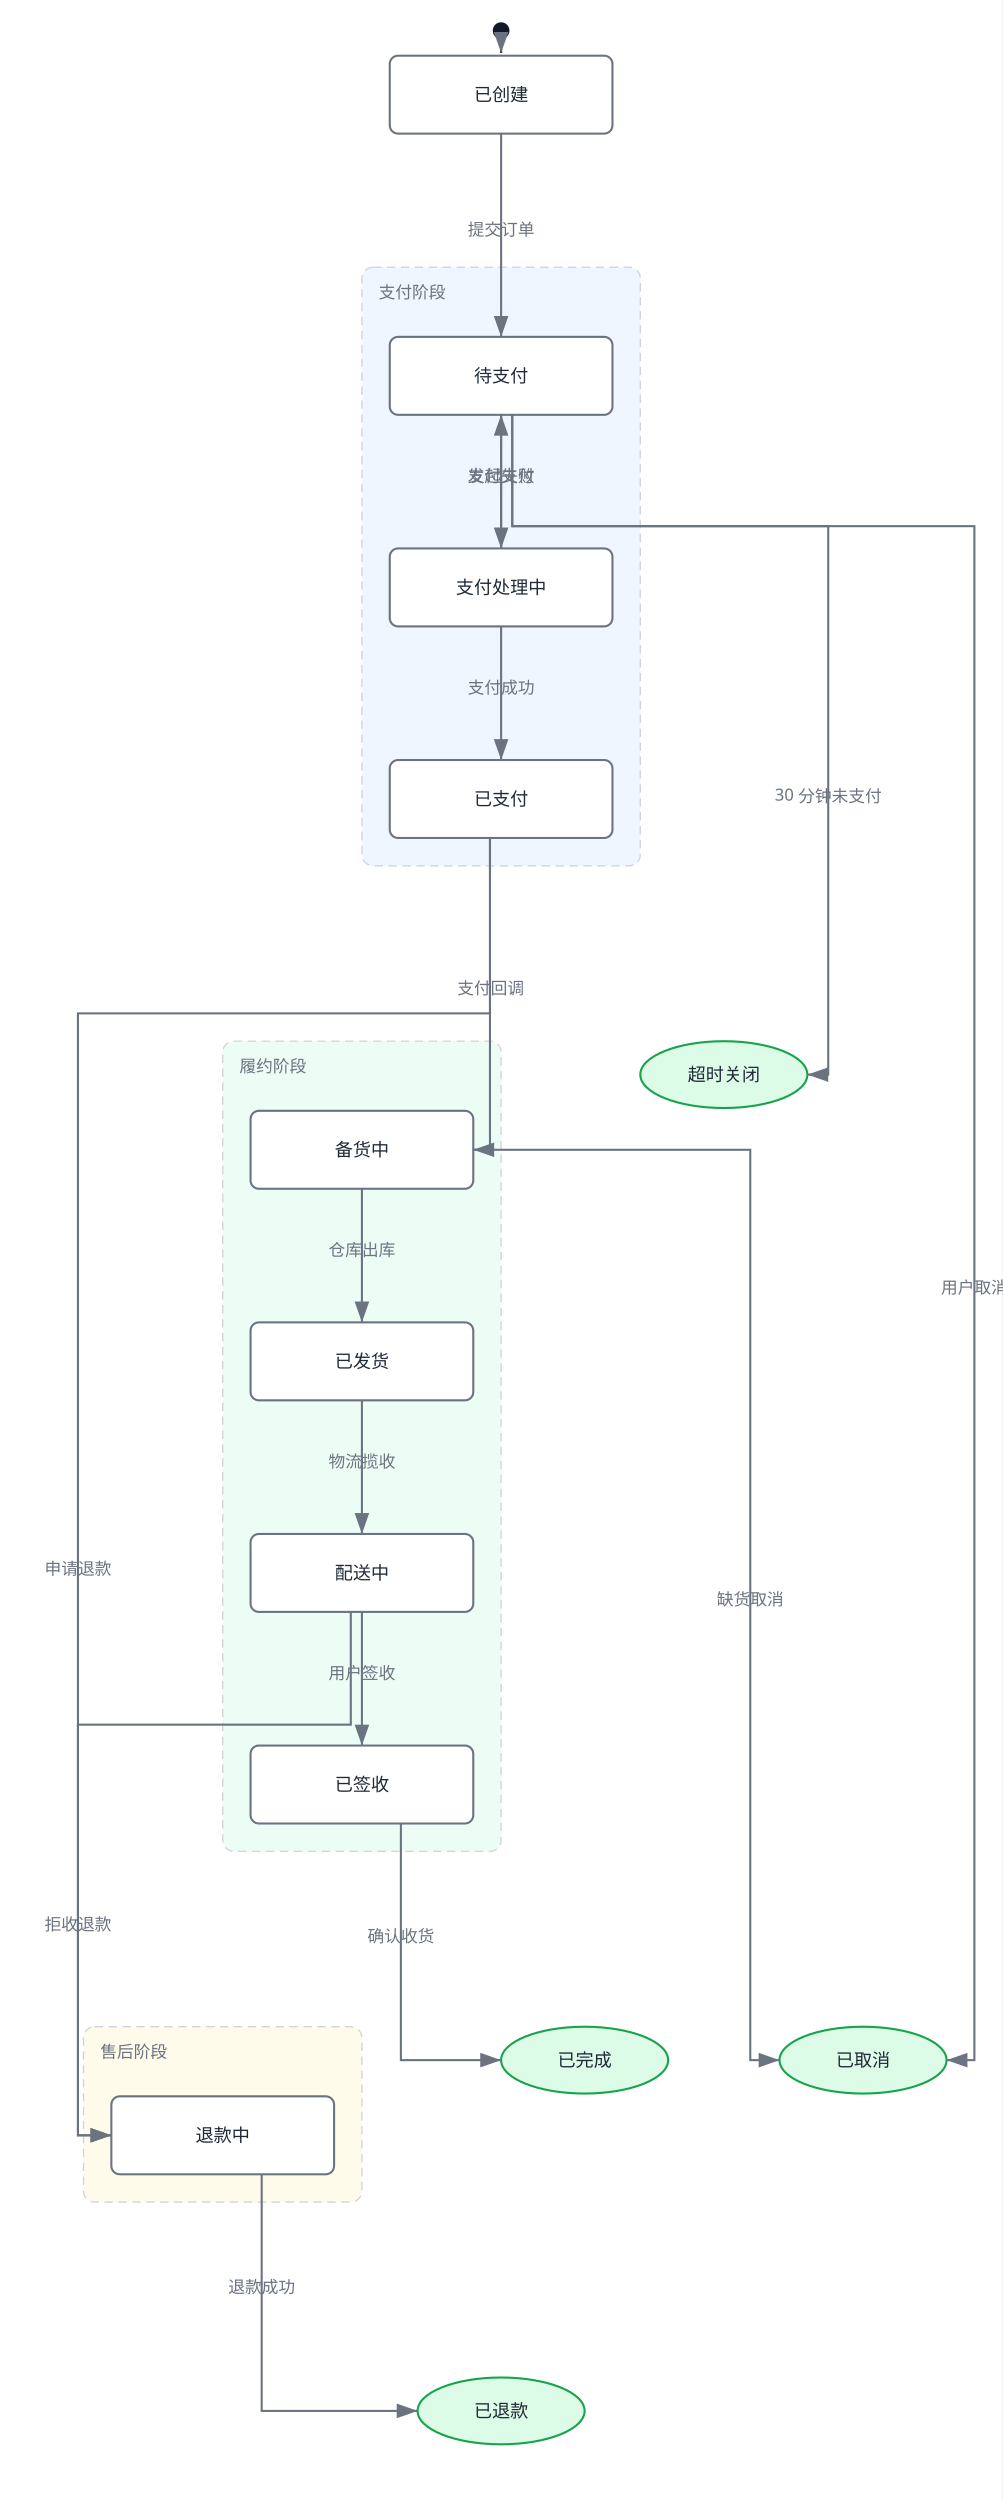
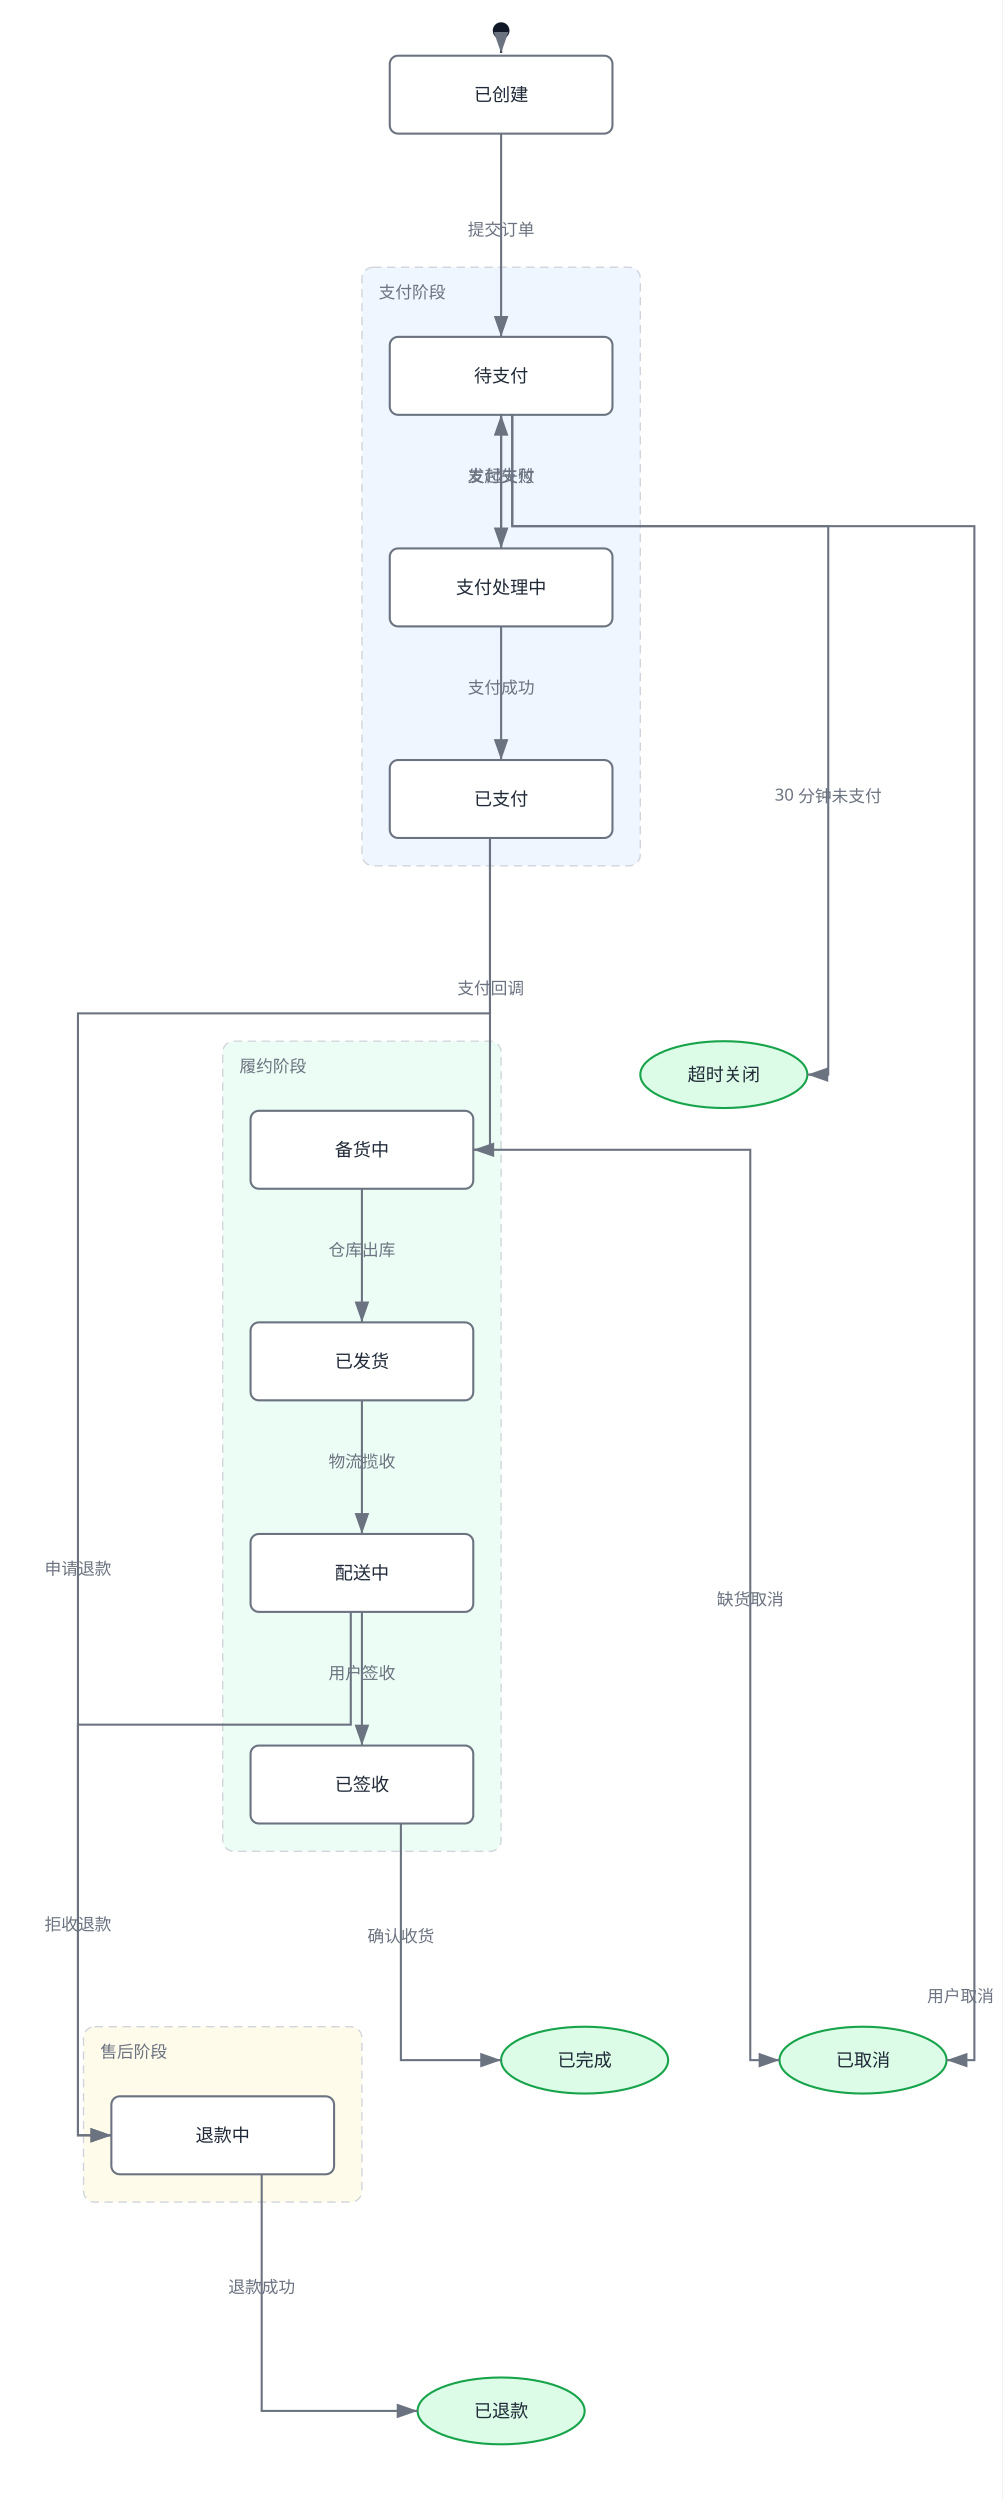
<svg xmlns="http://www.w3.org/2000/svg" width="720" height="1796" viewBox="0 0 720 1796">
  <defs>
    <marker id="arrowhead" markerWidth="10" markerHeight="7" refX="10" refY="3.5" orient="auto">
      <polygon points="0 0, 10 3.5, 0 7" fill="#6b7280" />
    </marker>
    <marker id="arrowhead-purple" markerWidth="10" markerHeight="7" refX="10" refY="3.5" orient="auto">
      <polygon points="0 0, 10 3.5, 0 7" fill="#7c3aed" />
    </marker>
  </defs>
  <style>.lgdl-anchors,.lgdl-edge-anchors{opacity:0;pointer-events:none;transition:opacity .12s ease}.lgdl-node:hover + .lgdl-anchors,.lgdl-class:hover + .lgdl-anchors,.lgdl-group:hover + .lgdl-anchors,.lgdl-lane:hover + .lgdl-anchors{opacity:1}.lgdl-edge:hover + .lgdl-edge-anchors,.lgdl-aggregate-edge:hover + .lgdl-edge-anchors{opacity:1}.lgdl-node.lgdl-hovered + .lgdl-anchors,.lgdl-class.lgdl-hovered + .lgdl-anchors,.lgdl-group.lgdl-hovered + .lgdl-anchors,.lgdl-lane.lgdl-hovered + .lgdl-anchors{opacity:1}.lgdl-edge.lgdl-hovered + .lgdl-edge-anchors,.lgdl-aggregate-edge.lgdl-hovered + .lgdl-edge-anchors{opacity:1}.lgdl-hovered{filter:drop-shadow(0 0 3px rgba(79,70,229,.65))}</style>
  <rect x="0" y="0" width="720" height="1796" fill="#ffffff" />
-   <g class="lgdl-group" data-lgdl-loc="groups[0]">
+   <g class="lgdl-group" data-lgdl-loc="nodes[13]">
    <rect x="260" y="192" width="200" height="430" rx="8" fill="#eff6ff" stroke="#d1d5db" stroke-dasharray="6 4" />
    <text x="272" y="210" font-family="'Segoe UI', 'PingFang SC', 'Microsoft YaHei', sans-serif" font-size="12" fill="#6b7280" text-anchor="start" dominant-baseline="middle">支付阶段</text>
  </g>
  <g class="lgdl-anchors">
    <circle cx="460.0" cy="407.0" r="3" fill="#64748b" />
    <circle cx="460.0" cy="433.8" r="3" fill="#64748b" />
    <circle cx="460.0" cy="464.7" r="3" fill="#64748b" />
    <circle cx="460.0" cy="507.0" r="3" fill="#64748b" />
    <circle cx="460.0" cy="580.2" r="3" fill="#64748b" />
    <circle cx="417.6" cy="622.0" r="3" fill="#64748b" />
    <circle cx="360.0" cy="622.0" r="3" fill="#64748b" />
    <circle cx="302.4" cy="622.0" r="3" fill="#64748b" />
    <circle cx="260.0" cy="580.2" r="3" fill="#64748b" />
    <circle cx="260.0" cy="507.0" r="3" fill="#64748b" />
    <circle cx="260.0" cy="464.7" r="3" fill="#64748b" />
    <circle cx="260.0" cy="433.8" r="3" fill="#64748b" />
    <circle cx="260.0" cy="407.0" r="3" fill="#64748b" />
    <circle cx="260.0" cy="380.2" r="3" fill="#64748b" />
    <circle cx="260.0" cy="349.3" r="3" fill="#64748b" />
    <circle cx="260.0" cy="307.0" r="3" fill="#64748b" />
    <circle cx="260.0" cy="233.8" r="3" fill="#64748b" />
    <circle cx="302.4" cy="192.0" r="3" fill="#64748b" />
    <circle cx="360.0" cy="192.0" r="3" fill="#64748b" />
    <circle cx="417.6" cy="192.0" r="3" fill="#64748b" />
    <circle cx="460.0" cy="233.8" r="3" fill="#64748b" />
    <circle cx="460.0" cy="307.0" r="3" fill="#64748b" />
    <circle cx="460.0" cy="349.3" r="3" fill="#64748b" />
    <circle cx="460.0" cy="380.2" r="3" fill="#64748b" />
  </g>
-   <g class="lgdl-group" data-lgdl-loc="groups[1]">
+   <g class="lgdl-group" data-lgdl-loc="nodes[14]">
    <rect x="160" y="748" width="200" height="582" rx="8" fill="#ecfdf5" stroke="#d1d5db" stroke-dasharray="6 4" />
    <text x="172" y="766" font-family="'Segoe UI', 'PingFang SC', 'Microsoft YaHei', sans-serif" font-size="12" fill="#6b7280" text-anchor="start" dominant-baseline="middle">履约阶段</text>
  </g>
  <g class="lgdl-anchors">
    <circle cx="360.0" cy="1039.0" r="3" fill="#64748b" />
    <circle cx="360.0" cy="1065.8" r="3" fill="#64748b" />
    <circle cx="360.0" cy="1096.7" r="3" fill="#64748b" />
    <circle cx="360.0" cy="1139.0" r="3" fill="#64748b" />
    <circle cx="360.0" cy="1212.2" r="3" fill="#64748b" />
    <circle cx="338.0" cy="1330.0" r="3" fill="#64748b" />
    <circle cx="260.0" cy="1330.0" r="3" fill="#64748b" />
    <circle cx="182.0" cy="1330.0" r="3" fill="#64748b" />
    <circle cx="160.0" cy="1212.2" r="3" fill="#64748b" />
    <circle cx="160.0" cy="1139.0" r="3" fill="#64748b" />
    <circle cx="160.0" cy="1096.7" r="3" fill="#64748b" />
    <circle cx="160.0" cy="1065.8" r="3" fill="#64748b" />
    <circle cx="160.0" cy="1039.0" r="3" fill="#64748b" />
    <circle cx="160.0" cy="1012.2" r="3" fill="#64748b" />
    <circle cx="160.0" cy="981.3" r="3" fill="#64748b" />
    <circle cx="160.0" cy="939.0" r="3" fill="#64748b" />
    <circle cx="160.0" cy="865.8" r="3" fill="#64748b" />
    <circle cx="182.0" cy="748.0" r="3" fill="#64748b" />
    <circle cx="260.0" cy="748.0" r="3" fill="#64748b" />
    <circle cx="338.0" cy="748.0" r="3" fill="#64748b" />
    <circle cx="360.0" cy="865.8" r="3" fill="#64748b" />
    <circle cx="360.0" cy="939.0" r="3" fill="#64748b" />
    <circle cx="360.0" cy="981.3" r="3" fill="#64748b" />
    <circle cx="360.0" cy="1012.2" r="3" fill="#64748b" />
  </g>
-   <g class="lgdl-group" data-lgdl-loc="groups[2]">
+   <g class="lgdl-group" data-lgdl-loc="nodes[15]">
    <rect x="60" y="1456" width="200" height="126" rx="8" fill="#fffbeb" stroke="#d1d5db" stroke-dasharray="6 4" />
    <text x="72" y="1474" font-family="'Segoe UI', 'PingFang SC', 'Microsoft YaHei', sans-serif" font-size="12" fill="#6b7280" text-anchor="start" dominant-baseline="middle">售后阶段</text>
  </g>
  <g class="lgdl-anchors">
    <circle cx="260.0" cy="1519.0" r="3" fill="#64748b" />
    <circle cx="260.0" cy="1545.8" r="3" fill="#64748b" />
    <circle cx="259.6" cy="1576.5" r="3" fill="#64748b" />
    <circle cx="223.0" cy="1582.0" r="3" fill="#64748b" />
    <circle cx="196.4" cy="1582.0" r="3" fill="#64748b" />
    <circle cx="176.9" cy="1582.0" r="3" fill="#64748b" />
    <circle cx="160.0" cy="1582.0" r="3" fill="#64748b" />
    <circle cx="143.1" cy="1582.0" r="3" fill="#64748b" />
    <circle cx="123.6" cy="1582.0" r="3" fill="#64748b" />
    <circle cx="97.0" cy="1582.0" r="3" fill="#64748b" />
    <circle cx="60.4" cy="1576.5" r="3" fill="#64748b" />
    <circle cx="60.0" cy="1545.8" r="3" fill="#64748b" />
    <circle cx="60.0" cy="1519.0" r="3" fill="#64748b" />
    <circle cx="60.0" cy="1492.2" r="3" fill="#64748b" />
    <circle cx="60.4" cy="1461.5" r="3" fill="#64748b" />
    <circle cx="97.0" cy="1456.0" r="3" fill="#64748b" />
    <circle cx="123.6" cy="1456.0" r="3" fill="#64748b" />
    <circle cx="143.1" cy="1456.0" r="3" fill="#64748b" />
    <circle cx="160.0" cy="1456.0" r="3" fill="#64748b" />
    <circle cx="176.9" cy="1456.0" r="3" fill="#64748b" />
    <circle cx="196.4" cy="1456.0" r="3" fill="#64748b" />
    <circle cx="223.0" cy="1456.0" r="3" fill="#64748b" />
    <circle cx="259.6" cy="1461.5" r="3" fill="#64748b" />
    <circle cx="260.0" cy="1492.2" r="3" fill="#64748b" />
  </g>
  <g class="lgdl-initial" data-lgdl-loc="nodes[0]">
    <circle cx="360" cy="22" r="6" fill="#111827" />
    <line x1="360" y1="28" x2="360" y2="38" stroke="#111827" stroke-width="1.5" marker-end="url(#arrowhead)" />
  </g>
  <g class="lgdl-node" data-lgdl-loc="nodes[0]">
    <rect x="280" y="40" width="160" height="56" rx="6" ry="6" fill="#ffffff" stroke="#6b7280" stroke-width="1.5" />
    <text x="360" y="68" font-family="'Segoe UI', 'PingFang SC', 'Microsoft YaHei', sans-serif" font-size="13" fill="#1f2937" text-anchor="middle" dominant-baseline="middle">已创建</text>
  </g>
  <g class="lgdl-anchors">
    <circle cx="440.0" cy="68.0" r="3" fill="#6b7280" />
    <circle cx="440.0" cy="89.4" r="3" fill="#6b7280" />
    <circle cx="408.5" cy="96.0" r="3" fill="#6b7280" />
    <circle cx="388.0" cy="96.0" r="3" fill="#6b7280" />
    <circle cx="376.2" cy="96.0" r="3" fill="#6b7280" />
    <circle cx="367.5" cy="96.0" r="3" fill="#6b7280" />
    <circle cx="360.0" cy="96.0" r="3" fill="#6b7280" />
    <circle cx="352.5" cy="96.0" r="3" fill="#6b7280" />
    <circle cx="343.8" cy="96.0" r="3" fill="#6b7280" />
    <circle cx="332.0" cy="96.0" r="3" fill="#6b7280" />
    <circle cx="311.5" cy="96.0" r="3" fill="#6b7280" />
    <circle cx="280.0" cy="89.4" r="3" fill="#6b7280" />
    <circle cx="280.0" cy="68.0" r="3" fill="#6b7280" />
    <circle cx="280.0" cy="46.6" r="3" fill="#6b7280" />
    <circle cx="311.5" cy="40.0" r="3" fill="#6b7280" />
    <circle cx="332.0" cy="40.0" r="3" fill="#6b7280" />
    <circle cx="343.8" cy="40.0" r="3" fill="#6b7280" />
    <circle cx="352.5" cy="40.0" r="3" fill="#6b7280" />
    <circle cx="360.0" cy="40.0" r="3" fill="#6b7280" />
    <circle cx="367.5" cy="40.0" r="3" fill="#6b7280" />
    <circle cx="376.2" cy="40.0" r="3" fill="#6b7280" />
    <circle cx="388.0" cy="40.0" r="3" fill="#6b7280" />
    <circle cx="408.5" cy="40.0" r="3" fill="#6b7280" />
    <circle cx="440.0" cy="46.6" r="3" fill="#6b7280" />
  </g>
  <g class="lgdl-node" data-lgdl-loc="nodes[1]">
    <rect x="280" y="242" width="160" height="56" rx="6" ry="6" fill="#ffffff" stroke="#6b7280" stroke-width="1.5" />
    <text x="360" y="270" font-family="'Segoe UI', 'PingFang SC', 'Microsoft YaHei', sans-serif" font-size="13" fill="#1f2937" text-anchor="middle" dominant-baseline="middle">待支付</text>
  </g>
  <g class="lgdl-anchors">
    <circle cx="440.0" cy="270.0" r="3" fill="#6b7280" />
    <circle cx="440.0" cy="291.4" r="3" fill="#6b7280" />
    <circle cx="408.5" cy="298.0" r="3" fill="#6b7280" />
    <circle cx="388.0" cy="298.0" r="3" fill="#6b7280" />
    <circle cx="376.2" cy="298.0" r="3" fill="#6b7280" />
    <circle cx="367.5" cy="298.0" r="3" fill="#6b7280" />
    <circle cx="360.0" cy="298.0" r="3" fill="#6b7280" />
    <circle cx="352.5" cy="298.0" r="3" fill="#6b7280" />
    <circle cx="343.8" cy="298.0" r="3" fill="#6b7280" />
    <circle cx="332.0" cy="298.0" r="3" fill="#6b7280" />
    <circle cx="311.5" cy="298.0" r="3" fill="#6b7280" />
    <circle cx="280.0" cy="291.4" r="3" fill="#6b7280" />
    <circle cx="280.0" cy="270.0" r="3" fill="#6b7280" />
    <circle cx="280.0" cy="248.6" r="3" fill="#6b7280" />
    <circle cx="311.5" cy="242.0" r="3" fill="#6b7280" />
    <circle cx="332.0" cy="242.0" r="3" fill="#6b7280" />
    <circle cx="343.8" cy="242.0" r="3" fill="#6b7280" />
    <circle cx="352.5" cy="242.0" r="3" fill="#6b7280" />
    <circle cx="360.0" cy="242.0" r="3" fill="#6b7280" />
    <circle cx="367.5" cy="242.0" r="3" fill="#6b7280" />
    <circle cx="376.2" cy="242.0" r="3" fill="#6b7280" />
    <circle cx="388.0" cy="242.0" r="3" fill="#6b7280" />
    <circle cx="408.5" cy="242.0" r="3" fill="#6b7280" />
    <circle cx="440.0" cy="248.6" r="3" fill="#6b7280" />
  </g>
  <g class="lgdl-node" data-lgdl-loc="nodes[2]">
    <rect x="280" y="394" width="160" height="56" rx="6" ry="6" fill="#ffffff" stroke="#6b7280" stroke-width="1.5" />
    <text x="360" y="422" font-family="'Segoe UI', 'PingFang SC', 'Microsoft YaHei', sans-serif" font-size="13" fill="#1f2937" text-anchor="middle" dominant-baseline="middle">支付处理中</text>
  </g>
  <g class="lgdl-anchors">
    <circle cx="440.0" cy="422.0" r="3" fill="#6b7280" />
    <circle cx="440.0" cy="443.4" r="3" fill="#6b7280" />
    <circle cx="408.5" cy="450.0" r="3" fill="#6b7280" />
    <circle cx="388.0" cy="450.0" r="3" fill="#6b7280" />
    <circle cx="376.2" cy="450.0" r="3" fill="#6b7280" />
    <circle cx="367.5" cy="450.0" r="3" fill="#6b7280" />
    <circle cx="360.0" cy="450.0" r="3" fill="#6b7280" />
    <circle cx="352.5" cy="450.0" r="3" fill="#6b7280" />
    <circle cx="343.8" cy="450.0" r="3" fill="#6b7280" />
    <circle cx="332.0" cy="450.0" r="3" fill="#6b7280" />
    <circle cx="311.5" cy="450.0" r="3" fill="#6b7280" />
    <circle cx="280.0" cy="443.4" r="3" fill="#6b7280" />
    <circle cx="280.0" cy="422.0" r="3" fill="#6b7280" />
    <circle cx="280.0" cy="400.6" r="3" fill="#6b7280" />
    <circle cx="311.5" cy="394.0" r="3" fill="#6b7280" />
    <circle cx="332.0" cy="394.0" r="3" fill="#6b7280" />
    <circle cx="343.8" cy="394.0" r="3" fill="#6b7280" />
    <circle cx="352.5" cy="394.0" r="3" fill="#6b7280" />
    <circle cx="360.0" cy="394.0" r="3" fill="#6b7280" />
    <circle cx="367.5" cy="394.0" r="3" fill="#6b7280" />
    <circle cx="376.2" cy="394.0" r="3" fill="#6b7280" />
    <circle cx="388.0" cy="394.0" r="3" fill="#6b7280" />
    <circle cx="408.5" cy="394.0" r="3" fill="#6b7280" />
    <circle cx="440.0" cy="400.6" r="3" fill="#6b7280" />
  </g>
  <g class="lgdl-node" data-lgdl-loc="nodes[3]">
    <rect x="280" y="546" width="160" height="56" rx="6" ry="6" fill="#ffffff" stroke="#6b7280" stroke-width="1.5" />
    <text x="360" y="574" font-family="'Segoe UI', 'PingFang SC', 'Microsoft YaHei', sans-serif" font-size="13" fill="#1f2937" text-anchor="middle" dominant-baseline="middle">已支付</text>
  </g>
  <g class="lgdl-anchors">
    <circle cx="440.0" cy="574.0" r="3" fill="#6b7280" />
    <circle cx="440.0" cy="595.4" r="3" fill="#6b7280" />
    <circle cx="408.5" cy="602.0" r="3" fill="#6b7280" />
    <circle cx="388.0" cy="602.0" r="3" fill="#6b7280" />
    <circle cx="376.2" cy="602.0" r="3" fill="#6b7280" />
    <circle cx="367.5" cy="602.0" r="3" fill="#6b7280" />
    <circle cx="360.0" cy="602.0" r="3" fill="#6b7280" />
    <circle cx="352.5" cy="602.0" r="3" fill="#6b7280" />
    <circle cx="343.8" cy="602.0" r="3" fill="#6b7280" />
    <circle cx="332.0" cy="602.0" r="3" fill="#6b7280" />
    <circle cx="311.5" cy="602.0" r="3" fill="#6b7280" />
    <circle cx="280.0" cy="595.4" r="3" fill="#6b7280" />
    <circle cx="280.0" cy="574.0" r="3" fill="#6b7280" />
    <circle cx="280.0" cy="552.6" r="3" fill="#6b7280" />
    <circle cx="311.5" cy="546.0" r="3" fill="#6b7280" />
    <circle cx="332.0" cy="546.0" r="3" fill="#6b7280" />
    <circle cx="343.8" cy="546.0" r="3" fill="#6b7280" />
    <circle cx="352.5" cy="546.0" r="3" fill="#6b7280" />
    <circle cx="360.0" cy="546.0" r="3" fill="#6b7280" />
    <circle cx="367.5" cy="546.0" r="3" fill="#6b7280" />
    <circle cx="376.2" cy="546.0" r="3" fill="#6b7280" />
    <circle cx="388.0" cy="546.0" r="3" fill="#6b7280" />
    <circle cx="408.5" cy="546.0" r="3" fill="#6b7280" />
    <circle cx="440.0" cy="552.6" r="3" fill="#6b7280" />
  </g>
  <g class="lgdl-node" data-lgdl-loc="nodes[4]">
    <rect x="180" y="798" width="160" height="56" rx="6" ry="6" fill="#ffffff" stroke="#6b7280" stroke-width="1.5" />
    <text x="260" y="826" font-family="'Segoe UI', 'PingFang SC', 'Microsoft YaHei', sans-serif" font-size="13" fill="#1f2937" text-anchor="middle" dominant-baseline="middle">备货中</text>
  </g>
  <g class="lgdl-anchors">
    <circle cx="340.0" cy="826.0" r="3" fill="#6b7280" />
    <circle cx="340.0" cy="847.4" r="3" fill="#6b7280" />
    <circle cx="308.5" cy="854.0" r="3" fill="#6b7280" />
    <circle cx="288.0" cy="854.0" r="3" fill="#6b7280" />
    <circle cx="276.2" cy="854.0" r="3" fill="#6b7280" />
    <circle cx="267.5" cy="854.0" r="3" fill="#6b7280" />
    <circle cx="260.0" cy="854.0" r="3" fill="#6b7280" />
    <circle cx="252.5" cy="854.0" r="3" fill="#6b7280" />
    <circle cx="243.8" cy="854.0" r="3" fill="#6b7280" />
    <circle cx="232.0" cy="854.0" r="3" fill="#6b7280" />
    <circle cx="211.5" cy="854.0" r="3" fill="#6b7280" />
    <circle cx="180.0" cy="847.4" r="3" fill="#6b7280" />
    <circle cx="180.0" cy="826.0" r="3" fill="#6b7280" />
    <circle cx="180.0" cy="804.6" r="3" fill="#6b7280" />
    <circle cx="211.5" cy="798.0" r="3" fill="#6b7280" />
    <circle cx="232.0" cy="798.0" r="3" fill="#6b7280" />
    <circle cx="243.8" cy="798.0" r="3" fill="#6b7280" />
    <circle cx="252.5" cy="798.0" r="3" fill="#6b7280" />
    <circle cx="260.0" cy="798.0" r="3" fill="#6b7280" />
    <circle cx="267.5" cy="798.0" r="3" fill="#6b7280" />
    <circle cx="276.2" cy="798.0" r="3" fill="#6b7280" />
    <circle cx="288.0" cy="798.0" r="3" fill="#6b7280" />
    <circle cx="308.5" cy="798.0" r="3" fill="#6b7280" />
    <circle cx="340.0" cy="804.6" r="3" fill="#6b7280" />
  </g>
  <g class="lgdl-node" data-lgdl-loc="nodes[5]">
    <rect x="180" y="950" width="160" height="56" rx="6" ry="6" fill="#ffffff" stroke="#6b7280" stroke-width="1.5" />
    <text x="260" y="978" font-family="'Segoe UI', 'PingFang SC', 'Microsoft YaHei', sans-serif" font-size="13" fill="#1f2937" text-anchor="middle" dominant-baseline="middle">已发货</text>
  </g>
  <g class="lgdl-anchors">
    <circle cx="340.0" cy="978.0" r="3" fill="#6b7280" />
    <circle cx="340.0" cy="999.4" r="3" fill="#6b7280" />
    <circle cx="308.5" cy="1006.0" r="3" fill="#6b7280" />
    <circle cx="288.0" cy="1006.0" r="3" fill="#6b7280" />
    <circle cx="276.2" cy="1006.0" r="3" fill="#6b7280" />
    <circle cx="267.5" cy="1006.0" r="3" fill="#6b7280" />
    <circle cx="260.0" cy="1006.0" r="3" fill="#6b7280" />
    <circle cx="252.5" cy="1006.0" r="3" fill="#6b7280" />
    <circle cx="243.8" cy="1006.0" r="3" fill="#6b7280" />
    <circle cx="232.0" cy="1006.0" r="3" fill="#6b7280" />
    <circle cx="211.5" cy="1006.0" r="3" fill="#6b7280" />
    <circle cx="180.0" cy="999.4" r="3" fill="#6b7280" />
    <circle cx="180.0" cy="978.0" r="3" fill="#6b7280" />
    <circle cx="180.0" cy="956.6" r="3" fill="#6b7280" />
    <circle cx="211.5" cy="950.0" r="3" fill="#6b7280" />
    <circle cx="232.0" cy="950.0" r="3" fill="#6b7280" />
    <circle cx="243.8" cy="950.0" r="3" fill="#6b7280" />
    <circle cx="252.5" cy="950.0" r="3" fill="#6b7280" />
    <circle cx="260.0" cy="950.0" r="3" fill="#6b7280" />
    <circle cx="267.5" cy="950.0" r="3" fill="#6b7280" />
    <circle cx="276.2" cy="950.0" r="3" fill="#6b7280" />
    <circle cx="288.0" cy="950.0" r="3" fill="#6b7280" />
    <circle cx="308.5" cy="950.0" r="3" fill="#6b7280" />
    <circle cx="340.0" cy="956.6" r="3" fill="#6b7280" />
  </g>
  <g class="lgdl-node" data-lgdl-loc="nodes[6]">
    <rect x="180" y="1102" width="160" height="56" rx="6" ry="6" fill="#ffffff" stroke="#6b7280" stroke-width="1.5" />
    <text x="260" y="1130" font-family="'Segoe UI', 'PingFang SC', 'Microsoft YaHei', sans-serif" font-size="13" fill="#1f2937" text-anchor="middle" dominant-baseline="middle">配送中</text>
  </g>
  <g class="lgdl-anchors">
    <circle cx="340.0" cy="1130.0" r="3" fill="#6b7280" />
    <circle cx="340.0" cy="1151.4" r="3" fill="#6b7280" />
    <circle cx="308.5" cy="1158.0" r="3" fill="#6b7280" />
    <circle cx="288.0" cy="1158.0" r="3" fill="#6b7280" />
    <circle cx="276.2" cy="1158.0" r="3" fill="#6b7280" />
    <circle cx="267.5" cy="1158.0" r="3" fill="#6b7280" />
    <circle cx="260.0" cy="1158.0" r="3" fill="#6b7280" />
    <circle cx="252.5" cy="1158.0" r="3" fill="#6b7280" />
    <circle cx="243.8" cy="1158.0" r="3" fill="#6b7280" />
    <circle cx="232.0" cy="1158.0" r="3" fill="#6b7280" />
    <circle cx="211.5" cy="1158.0" r="3" fill="#6b7280" />
    <circle cx="180.0" cy="1151.4" r="3" fill="#6b7280" />
    <circle cx="180.0" cy="1130.0" r="3" fill="#6b7280" />
    <circle cx="180.0" cy="1108.6" r="3" fill="#6b7280" />
    <circle cx="211.5" cy="1102.0" r="3" fill="#6b7280" />
    <circle cx="232.0" cy="1102.0" r="3" fill="#6b7280" />
    <circle cx="243.8" cy="1102.0" r="3" fill="#6b7280" />
    <circle cx="252.5" cy="1102.0" r="3" fill="#6b7280" />
    <circle cx="260.0" cy="1102.0" r="3" fill="#6b7280" />
    <circle cx="267.5" cy="1102.0" r="3" fill="#6b7280" />
    <circle cx="276.2" cy="1102.0" r="3" fill="#6b7280" />
    <circle cx="288.0" cy="1102.0" r="3" fill="#6b7280" />
    <circle cx="308.5" cy="1102.0" r="3" fill="#6b7280" />
    <circle cx="340.0" cy="1108.6" r="3" fill="#6b7280" />
  </g>
  <g class="lgdl-node" data-lgdl-loc="nodes[7]">
    <rect x="180" y="1254" width="160" height="56" rx="6" ry="6" fill="#ffffff" stroke="#6b7280" stroke-width="1.5" />
    <text x="260" y="1282" font-family="'Segoe UI', 'PingFang SC', 'Microsoft YaHei', sans-serif" font-size="13" fill="#1f2937" text-anchor="middle" dominant-baseline="middle">已签收</text>
  </g>
  <g class="lgdl-anchors">
    <circle cx="340.0" cy="1282.0" r="3" fill="#6b7280" />
    <circle cx="340.0" cy="1303.4" r="3" fill="#6b7280" />
    <circle cx="308.5" cy="1310.0" r="3" fill="#6b7280" />
    <circle cx="288.0" cy="1310.0" r="3" fill="#6b7280" />
    <circle cx="276.2" cy="1310.0" r="3" fill="#6b7280" />
    <circle cx="267.5" cy="1310.0" r="3" fill="#6b7280" />
    <circle cx="260.0" cy="1310.0" r="3" fill="#6b7280" />
    <circle cx="252.5" cy="1310.0" r="3" fill="#6b7280" />
    <circle cx="243.8" cy="1310.0" r="3" fill="#6b7280" />
    <circle cx="232.0" cy="1310.0" r="3" fill="#6b7280" />
    <circle cx="211.5" cy="1310.0" r="3" fill="#6b7280" />
    <circle cx="180.0" cy="1303.4" r="3" fill="#6b7280" />
    <circle cx="180.0" cy="1282.0" r="3" fill="#6b7280" />
    <circle cx="180.0" cy="1260.6" r="3" fill="#6b7280" />
    <circle cx="211.5" cy="1254.0" r="3" fill="#6b7280" />
    <circle cx="232.0" cy="1254.0" r="3" fill="#6b7280" />
    <circle cx="243.8" cy="1254.0" r="3" fill="#6b7280" />
    <circle cx="252.5" cy="1254.0" r="3" fill="#6b7280" />
    <circle cx="260.0" cy="1254.0" r="3" fill="#6b7280" />
    <circle cx="267.5" cy="1254.0" r="3" fill="#6b7280" />
    <circle cx="276.2" cy="1254.0" r="3" fill="#6b7280" />
    <circle cx="288.0" cy="1254.0" r="3" fill="#6b7280" />
    <circle cx="308.5" cy="1254.0" r="3" fill="#6b7280" />
    <circle cx="340.0" cy="1260.6" r="3" fill="#6b7280" />
  </g>
  <g class="lgdl-node" data-lgdl-loc="nodes[8]">
    <rect x="360" y="1456" width="120" height="48" rx="60" ry="60" fill="#dcfce7" stroke="#16a34a" stroke-width="1.5" />
    <text x="420" y="1480" font-family="'Segoe UI', 'PingFang SC', 'Microsoft YaHei', sans-serif" font-size="13" fill="#1f2937" text-anchor="middle" dominant-baseline="middle">已完成</text>
  </g>
  <g class="lgdl-anchors">
    <circle cx="480.0" cy="1480.0" r="3" fill="#16a34a" />
    <circle cx="469.8" cy="1493.4" r="3" fill="#16a34a" />
    <circle cx="454.2" cy="1499.7" r="3" fill="#16a34a" />
    <circle cx="442.3" cy="1502.3" r="3" fill="#16a34a" />
    <circle cx="433.5" cy="1503.4" r="3" fill="#16a34a" />
    <circle cx="426.4" cy="1503.9" r="3" fill="#16a34a" />
    <circle cx="420.0" cy="1504.0" r="3" fill="#16a34a" />
    <circle cx="413.6" cy="1503.9" r="3" fill="#16a34a" />
    <circle cx="406.5" cy="1503.4" r="3" fill="#16a34a" />
    <circle cx="397.7" cy="1502.3" r="3" fill="#16a34a" />
    <circle cx="385.8" cy="1499.7" r="3" fill="#16a34a" />
    <circle cx="370.2" cy="1493.4" r="3" fill="#16a34a" />
    <circle cx="360.0" cy="1480.0" r="3" fill="#16a34a" />
    <circle cx="370.2" cy="1466.6" r="3" fill="#16a34a" />
    <circle cx="385.8" cy="1460.3" r="3" fill="#16a34a" />
    <circle cx="397.7" cy="1457.7" r="3" fill="#16a34a" />
    <circle cx="406.5" cy="1456.6" r="3" fill="#16a34a" />
    <circle cx="413.6" cy="1456.1" r="3" fill="#16a34a" />
    <circle cx="420.0" cy="1456.0" r="3" fill="#16a34a" />
    <circle cx="426.4" cy="1456.1" r="3" fill="#16a34a" />
    <circle cx="433.5" cy="1456.6" r="3" fill="#16a34a" />
    <circle cx="442.3" cy="1457.7" r="3" fill="#16a34a" />
    <circle cx="454.2" cy="1460.3" r="3" fill="#16a34a" />
    <circle cx="469.8" cy="1466.6" r="3" fill="#16a34a" />
  </g>
  <g class="lgdl-node" data-lgdl-loc="nodes[9]">
    <rect x="460" y="748" width="120" height="48" rx="60" ry="60" fill="#dcfce7" stroke="#16a34a" stroke-width="1.5" />
    <text x="520" y="772" font-family="'Segoe UI', 'PingFang SC', 'Microsoft YaHei', sans-serif" font-size="13" fill="#1f2937" text-anchor="middle" dominant-baseline="middle">超时关闭</text>
  </g>
  <g class="lgdl-anchors">
    <circle cx="580.0" cy="772.0" r="3" fill="#16a34a" />
    <circle cx="569.8" cy="785.4" r="3" fill="#16a34a" />
    <circle cx="554.2" cy="791.7" r="3" fill="#16a34a" />
    <circle cx="542.3" cy="794.3" r="3" fill="#16a34a" />
    <circle cx="533.5" cy="795.4" r="3" fill="#16a34a" />
    <circle cx="526.4" cy="795.9" r="3" fill="#16a34a" />
    <circle cx="520.0" cy="796.0" r="3" fill="#16a34a" />
    <circle cx="513.6" cy="795.9" r="3" fill="#16a34a" />
    <circle cx="506.5" cy="795.4" r="3" fill="#16a34a" />
    <circle cx="497.7" cy="794.3" r="3" fill="#16a34a" />
    <circle cx="485.8" cy="791.7" r="3" fill="#16a34a" />
    <circle cx="470.2" cy="785.4" r="3" fill="#16a34a" />
    <circle cx="460.0" cy="772.0" r="3" fill="#16a34a" />
    <circle cx="470.2" cy="758.6" r="3" fill="#16a34a" />
    <circle cx="485.8" cy="752.3" r="3" fill="#16a34a" />
    <circle cx="497.7" cy="749.7" r="3" fill="#16a34a" />
    <circle cx="506.5" cy="748.6" r="3" fill="#16a34a" />
    <circle cx="513.6" cy="748.1" r="3" fill="#16a34a" />
    <circle cx="520.0" cy="748.0" r="3" fill="#16a34a" />
    <circle cx="526.4" cy="748.1" r="3" fill="#16a34a" />
    <circle cx="533.5" cy="748.6" r="3" fill="#16a34a" />
    <circle cx="542.3" cy="749.7" r="3" fill="#16a34a" />
    <circle cx="554.2" cy="752.3" r="3" fill="#16a34a" />
    <circle cx="569.8" cy="758.6" r="3" fill="#16a34a" />
  </g>
  <g class="lgdl-node" data-lgdl-loc="nodes[10]">
    <rect x="560" y="1456" width="120" height="48" rx="60" ry="60" fill="#dcfce7" stroke="#16a34a" stroke-width="1.5" />
    <text x="620" y="1480" font-family="'Segoe UI', 'PingFang SC', 'Microsoft YaHei', sans-serif" font-size="13" fill="#1f2937" text-anchor="middle" dominant-baseline="middle">已取消</text>
  </g>
  <g class="lgdl-anchors">
    <circle cx="680.0" cy="1480.0" r="3" fill="#16a34a" />
    <circle cx="669.8" cy="1493.4" r="3" fill="#16a34a" />
    <circle cx="654.2" cy="1499.7" r="3" fill="#16a34a" />
    <circle cx="642.3" cy="1502.3" r="3" fill="#16a34a" />
    <circle cx="633.5" cy="1503.4" r="3" fill="#16a34a" />
    <circle cx="626.4" cy="1503.9" r="3" fill="#16a34a" />
    <circle cx="620.0" cy="1504.0" r="3" fill="#16a34a" />
    <circle cx="613.6" cy="1503.9" r="3" fill="#16a34a" />
    <circle cx="606.5" cy="1503.4" r="3" fill="#16a34a" />
    <circle cx="597.7" cy="1502.3" r="3" fill="#16a34a" />
    <circle cx="585.8" cy="1499.7" r="3" fill="#16a34a" />
    <circle cx="570.2" cy="1493.4" r="3" fill="#16a34a" />
    <circle cx="560.0" cy="1480.0" r="3" fill="#16a34a" />
    <circle cx="570.2" cy="1466.6" r="3" fill="#16a34a" />
    <circle cx="585.8" cy="1460.3" r="3" fill="#16a34a" />
    <circle cx="597.7" cy="1457.7" r="3" fill="#16a34a" />
    <circle cx="606.5" cy="1456.6" r="3" fill="#16a34a" />
    <circle cx="613.6" cy="1456.1" r="3" fill="#16a34a" />
    <circle cx="620.0" cy="1456.0" r="3" fill="#16a34a" />
    <circle cx="626.4" cy="1456.1" r="3" fill="#16a34a" />
    <circle cx="633.5" cy="1456.6" r="3" fill="#16a34a" />
    <circle cx="642.3" cy="1457.7" r="3" fill="#16a34a" />
    <circle cx="654.2" cy="1460.3" r="3" fill="#16a34a" />
    <circle cx="669.8" cy="1466.6" r="3" fill="#16a34a" />
  </g>
  <g class="lgdl-node" data-lgdl-loc="nodes[11]">
    <rect x="80" y="1506" width="160" height="56" rx="6" ry="6" fill="#ffffff" stroke="#6b7280" stroke-width="1.5" />
    <text x="160" y="1534" font-family="'Segoe UI', 'PingFang SC', 'Microsoft YaHei', sans-serif" font-size="13" fill="#1f2937" text-anchor="middle" dominant-baseline="middle">退款中</text>
  </g>
  <g class="lgdl-anchors">
    <circle cx="240.0" cy="1534.0" r="3" fill="#6b7280" />
    <circle cx="240.0" cy="1555.4" r="3" fill="#6b7280" />
    <circle cx="208.5" cy="1562.0" r="3" fill="#6b7280" />
    <circle cx="188.0" cy="1562.0" r="3" fill="#6b7280" />
    <circle cx="176.2" cy="1562.0" r="3" fill="#6b7280" />
    <circle cx="167.5" cy="1562.0" r="3" fill="#6b7280" />
    <circle cx="160.0" cy="1562.0" r="3" fill="#6b7280" />
    <circle cx="152.5" cy="1562.0" r="3" fill="#6b7280" />
    <circle cx="143.8" cy="1562.0" r="3" fill="#6b7280" />
    <circle cx="132.0" cy="1562.0" r="3" fill="#6b7280" />
    <circle cx="111.5" cy="1562.0" r="3" fill="#6b7280" />
    <circle cx="80.0" cy="1555.4" r="3" fill="#6b7280" />
    <circle cx="80.0" cy="1534.0" r="3" fill="#6b7280" />
    <circle cx="80.0" cy="1512.6" r="3" fill="#6b7280" />
    <circle cx="111.5" cy="1506.0" r="3" fill="#6b7280" />
    <circle cx="132.0" cy="1506.0" r="3" fill="#6b7280" />
    <circle cx="143.8" cy="1506.0" r="3" fill="#6b7280" />
    <circle cx="152.5" cy="1506.0" r="3" fill="#6b7280" />
    <circle cx="160.0" cy="1506.0" r="3" fill="#6b7280" />
    <circle cx="167.5" cy="1506.0" r="3" fill="#6b7280" />
    <circle cx="176.2" cy="1506.0" r="3" fill="#6b7280" />
    <circle cx="188.0" cy="1506.0" r="3" fill="#6b7280" />
    <circle cx="208.5" cy="1506.0" r="3" fill="#6b7280" />
    <circle cx="240.0" cy="1512.6" r="3" fill="#6b7280" />
  </g>
  <g class="lgdl-node" data-lgdl-loc="nodes[12]">
    <rect x="300" y="1708" width="120" height="48" rx="60" ry="60" fill="#dcfce7" stroke="#16a34a" stroke-width="1.5" />
    <text x="360" y="1732" font-family="'Segoe UI', 'PingFang SC', 'Microsoft YaHei', sans-serif" font-size="13" fill="#1f2937" text-anchor="middle" dominant-baseline="middle">已退款</text>
  </g>
  <g class="lgdl-anchors">
    <circle cx="420.0" cy="1732.0" r="3" fill="#16a34a" />
    <circle cx="409.8" cy="1745.4" r="3" fill="#16a34a" />
    <circle cx="394.2" cy="1751.7" r="3" fill="#16a34a" />
    <circle cx="382.3" cy="1754.3" r="3" fill="#16a34a" />
    <circle cx="373.5" cy="1755.4" r="3" fill="#16a34a" />
    <circle cx="366.4" cy="1755.9" r="3" fill="#16a34a" />
    <circle cx="360.0" cy="1756.0" r="3" fill="#16a34a" />
    <circle cx="353.6" cy="1755.9" r="3" fill="#16a34a" />
    <circle cx="346.5" cy="1755.4" r="3" fill="#16a34a" />
    <circle cx="337.7" cy="1754.3" r="3" fill="#16a34a" />
    <circle cx="325.8" cy="1751.7" r="3" fill="#16a34a" />
    <circle cx="310.2" cy="1745.4" r="3" fill="#16a34a" />
    <circle cx="300.0" cy="1732.0" r="3" fill="#16a34a" />
    <circle cx="310.2" cy="1718.6" r="3" fill="#16a34a" />
    <circle cx="325.8" cy="1712.3" r="3" fill="#16a34a" />
    <circle cx="337.7" cy="1709.7" r="3" fill="#16a34a" />
    <circle cx="346.5" cy="1708.6" r="3" fill="#16a34a" />
    <circle cx="353.6" cy="1708.1" r="3" fill="#16a34a" />
    <circle cx="360.0" cy="1708.0" r="3" fill="#16a34a" />
    <circle cx="366.4" cy="1708.1" r="3" fill="#16a34a" />
    <circle cx="373.5" cy="1708.6" r="3" fill="#16a34a" />
    <circle cx="382.3" cy="1709.7" r="3" fill="#16a34a" />
    <circle cx="394.2" cy="1712.3" r="3" fill="#16a34a" />
    <circle cx="409.8" cy="1718.6" r="3" fill="#16a34a" />
  </g>
  <g class="lgdl-edge" data-lgdl-loc="edges[6]">
    <path d="M 352,602 L 352,826 L 340,826" fill="none" stroke="#6b7280" stroke-width="1.5" marker-end="url(#arrowhead)" />
    <text x="352.497" y="710" font-family="'Segoe UI', 'PingFang SC', 'Microsoft YaHei', sans-serif" font-size="12" fill="#6b7280" text-anchor="middle" dominant-baseline="middle">支付回调</text>
  </g>
  <g class="lgdl-edge-anchors">
    <circle cx="352.5" cy="602.0" r="3.5" fill="#6b7280" />
    <circle cx="340.0" cy="826.0" r="3.5" fill="#6b7280" />
  </g>
  <g class="lgdl-edge" data-lgdl-loc="edges[12]">
    <path d="M 352,602 L 352,728 L 56,728 L 56,1534 L 80,1534" fill="none" stroke="#6b7280" stroke-width="1.5" marker-end="url(#arrowhead)" />
    <text x="56" y="1127" font-family="'Segoe UI', 'PingFang SC', 'Microsoft YaHei', sans-serif" font-size="12" fill="#6b7280" text-anchor="middle" dominant-baseline="middle">申请退款</text>
  </g>
  <g class="lgdl-edge-anchors">
    <circle cx="352.5" cy="602.0" r="3.5" fill="#6b7280" />
    <circle cx="80.0" cy="1534.0" r="3.5" fill="#6b7280" />
  </g>
  <g class="lgdl-edge" data-lgdl-loc="edges[13]">
    <path d="M 252,1158 L 252,1239 L 56,1239 L 56,1534 L 80,1534" fill="none" stroke="#6b7280" stroke-width="1.5" marker-end="url(#arrowhead)" />
    <text x="56" y="1382.5" font-family="'Segoe UI', 'PingFang SC', 'Microsoft YaHei', sans-serif" font-size="12" fill="#6b7280" text-anchor="middle" dominant-baseline="middle">拒收退款</text>
  </g>
  <g class="lgdl-edge-anchors">
    <circle cx="252.5" cy="1158.0" r="3.5" fill="#6b7280" />
    <circle cx="80.0" cy="1534.0" r="3.5" fill="#6b7280" />
  </g>
  <g class="lgdl-edge" data-lgdl-loc="edges[0]">
    <path d="M 360,96 L 360,242" fill="none" stroke="#6b7280" stroke-width="1.5" marker-end="url(#arrowhead)" />
    <text x="360" y="165" font-family="'Segoe UI', 'PingFang SC', 'Microsoft YaHei', sans-serif" font-size="12" fill="#6b7280" text-anchor="middle" dominant-baseline="middle">提交订单</text>
  </g>
  <g class="lgdl-edge-anchors">
    <circle cx="360.0" cy="96.0" r="3.5" fill="#6b7280" />
    <circle cx="360.0" cy="242.0" r="3.5" fill="#6b7280" />
  </g>
  <g class="lgdl-edge" data-lgdl-loc="edges[1]">
    <path d="M 360,298 L 360,394" fill="none" stroke="#6b7280" stroke-width="1.5" marker-end="url(#arrowhead)" />
    <text x="360" y="342" font-family="'Segoe UI', 'PingFang SC', 'Microsoft YaHei', sans-serif" font-size="12" fill="#6b7280" text-anchor="middle" dominant-baseline="middle">发起支付</text>
  </g>
  <g class="lgdl-edge-anchors">
    <circle cx="360.0" cy="298.0" r="3.5" fill="#6b7280" />
    <circle cx="360.0" cy="394.0" r="3.5" fill="#6b7280" />
  </g>
  <g class="lgdl-edge" data-lgdl-loc="edges[2]">
    <path d="M 360,450 L 360,546" fill="none" stroke="#6b7280" stroke-width="1.5" marker-end="url(#arrowhead)" />
    <text x="360" y="494" font-family="'Segoe UI', 'PingFang SC', 'Microsoft YaHei', sans-serif" font-size="12" fill="#6b7280" text-anchor="middle" dominant-baseline="middle">支付成功</text>
  </g>
  <g class="lgdl-edge-anchors">
    <circle cx="360.0" cy="450.0" r="3.5" fill="#6b7280" />
    <circle cx="360.0" cy="546.0" r="3.5" fill="#6b7280" />
  </g>
  <g class="lgdl-edge" data-lgdl-loc="edges[3]">
    <path d="M 360,394 L 360,298" fill="none" stroke="#6b7280" stroke-width="1.5" marker-end="url(#arrowhead)" />
    <text x="360" y="342" font-family="'Segoe UI', 'PingFang SC', 'Microsoft YaHei', sans-serif" font-size="12" fill="#6b7280" text-anchor="middle" dominant-baseline="middle">支付失败</text>
  </g>
  <g class="lgdl-edge-anchors">
    <circle cx="360.0" cy="394.0" r="3.5" fill="#6b7280" />
    <circle cx="360.0" cy="298.0" r="3.5" fill="#6b7280" />
  </g>
  <g class="lgdl-edge" data-lgdl-loc="edges[4]">
    <path d="M 368,298 L 368,378 L 595,378 L 595,772 L 580,772" fill="none" stroke="#6b7280" stroke-width="1.5" marker-end="url(#arrowhead)" />
    <text x="595" y="571" font-family="'Segoe UI', 'PingFang SC', 'Microsoft YaHei', sans-serif" font-size="12" fill="#6b7280" text-anchor="middle" dominant-baseline="middle">30 分钟未支付</text>
  </g>
  <g class="lgdl-edge-anchors">
    <circle cx="367.5" cy="298.0" r="3.5" fill="#6b7280" />
    <circle cx="580.0" cy="772.0" r="3.5" fill="#6b7280" />
  </g>
  <g class="lgdl-edge" data-lgdl-loc="edges[5]">
    <path d="M 368,298 L 368,378 L 700,378 L 700,1480 L 680,1480" fill="none" stroke="#6b7280" stroke-width="1.5" marker-end="url(#arrowhead)" />
-     <text x="700" y="925" font-family="'Segoe UI', 'PingFang SC', 'Microsoft YaHei', sans-serif" font-size="12" fill="#6b7280" text-anchor="middle" dominant-baseline="middle">用户取消</text>
+     <text x="690" y="1434" font-family="'Segoe UI', 'PingFang SC', 'Microsoft YaHei', sans-serif" font-size="12" fill="#6b7280" text-anchor="middle" dominant-baseline="middle">用户取消</text>
  </g>
  <g class="lgdl-edge-anchors">
    <circle cx="367.5" cy="298.0" r="3.5" fill="#6b7280" />
    <circle cx="680.0" cy="1480.0" r="3.5" fill="#6b7280" />
  </g>
  <g class="lgdl-edge" data-lgdl-loc="edges[7]">
    <path d="M 260,854 L 260,950" fill="none" stroke="#6b7280" stroke-width="1.5" marker-end="url(#arrowhead)" />
    <text x="260" y="898" font-family="'Segoe UI', 'PingFang SC', 'Microsoft YaHei', sans-serif" font-size="12" fill="#6b7280" text-anchor="middle" dominant-baseline="middle">仓库出库</text>
  </g>
  <g class="lgdl-edge-anchors">
    <circle cx="260.0" cy="854.0" r="3.5" fill="#6b7280" />
    <circle cx="260.0" cy="950.0" r="3.5" fill="#6b7280" />
  </g>
  <g class="lgdl-edge" data-lgdl-loc="edges[8]">
    <path d="M 340,826 L 539,826 L 539,1480 L 560,1480" fill="none" stroke="#6b7280" stroke-width="1.5" marker-end="url(#arrowhead)" />
    <text x="539" y="1149" font-family="'Segoe UI', 'PingFang SC', 'Microsoft YaHei', sans-serif" font-size="12" fill="#6b7280" text-anchor="middle" dominant-baseline="middle">缺货取消</text>
  </g>
  <g class="lgdl-edge-anchors">
    <circle cx="340.0" cy="826.0" r="3.5" fill="#6b7280" />
    <circle cx="560.0" cy="1480.0" r="3.5" fill="#6b7280" />
  </g>
  <g class="lgdl-edge" data-lgdl-loc="edges[9]">
    <path d="M 260,1006 L 260,1102" fill="none" stroke="#6b7280" stroke-width="1.5" marker-end="url(#arrowhead)" />
    <text x="260" y="1050" font-family="'Segoe UI', 'PingFang SC', 'Microsoft YaHei', sans-serif" font-size="12" fill="#6b7280" text-anchor="middle" dominant-baseline="middle">物流揽收</text>
  </g>
  <g class="lgdl-edge-anchors">
    <circle cx="260.0" cy="1006.0" r="3.5" fill="#6b7280" />
    <circle cx="260.0" cy="1102.0" r="3.5" fill="#6b7280" />
  </g>
  <g class="lgdl-edge" data-lgdl-loc="edges[10]">
    <path d="M 260,1158 L 260,1254" fill="none" stroke="#6b7280" stroke-width="1.5" marker-end="url(#arrowhead)" />
    <text x="260" y="1202" font-family="'Segoe UI', 'PingFang SC', 'Microsoft YaHei', sans-serif" font-size="12" fill="#6b7280" text-anchor="middle" dominant-baseline="middle">用户签收</text>
  </g>
  <g class="lgdl-edge-anchors">
    <circle cx="260.0" cy="1158.0" r="3.5" fill="#6b7280" />
    <circle cx="260.0" cy="1254.0" r="3.5" fill="#6b7280" />
  </g>
  <g class="lgdl-edge" data-lgdl-loc="edges[11]">
    <path d="M 288,1310 L 288,1480 L 360,1480" fill="none" stroke="#6b7280" stroke-width="1.5" marker-end="url(#arrowhead)" />
    <text x="288" y="1391" font-family="'Segoe UI', 'PingFang SC', 'Microsoft YaHei', sans-serif" font-size="12" fill="#6b7280" text-anchor="middle" dominant-baseline="middle">确认收货</text>
  </g>
  <g class="lgdl-edge-anchors">
    <circle cx="288.0" cy="1310.0" r="3.5" fill="#6b7280" />
    <circle cx="360.0" cy="1480.0" r="3.5" fill="#6b7280" />
  </g>
  <g class="lgdl-edge" data-lgdl-loc="edges[14]">
    <path d="M 188,1562 L 188,1732 L 300,1732" fill="none" stroke="#6b7280" stroke-width="1.5" marker-end="url(#arrowhead)" />
    <text x="188" y="1643" font-family="'Segoe UI', 'PingFang SC', 'Microsoft YaHei', sans-serif" font-size="12" fill="#6b7280" text-anchor="middle" dominant-baseline="middle">退款成功</text>
  </g>
  <g class="lgdl-edge-anchors">
    <circle cx="188.0" cy="1562.0" r="3.5" fill="#6b7280" />
    <circle cx="300.0" cy="1732.0" r="3.5" fill="#6b7280" />
  </g>
</svg>
